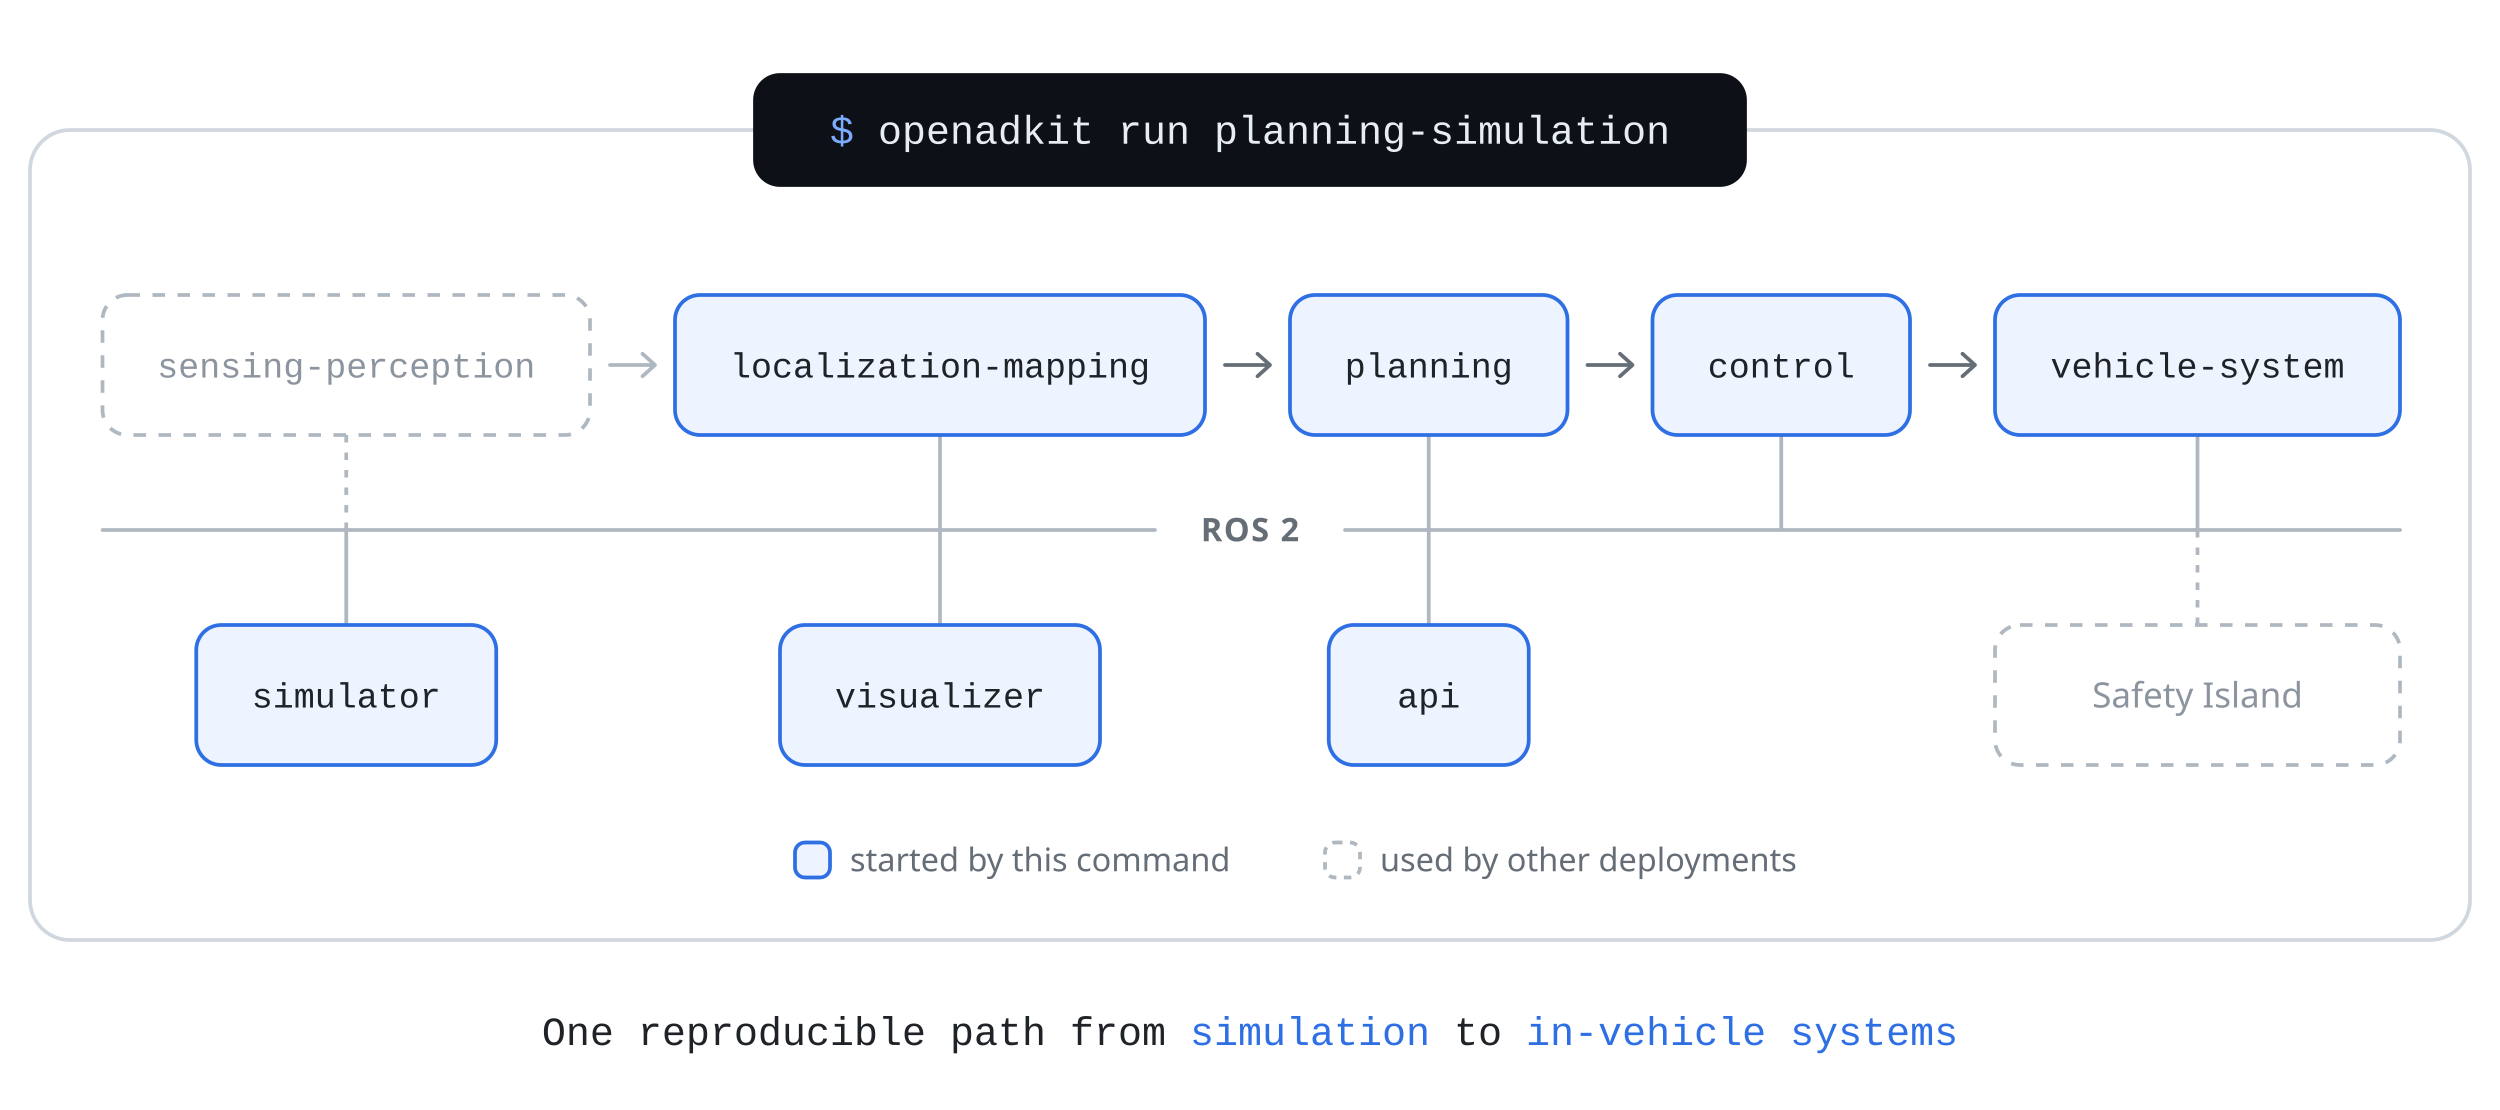
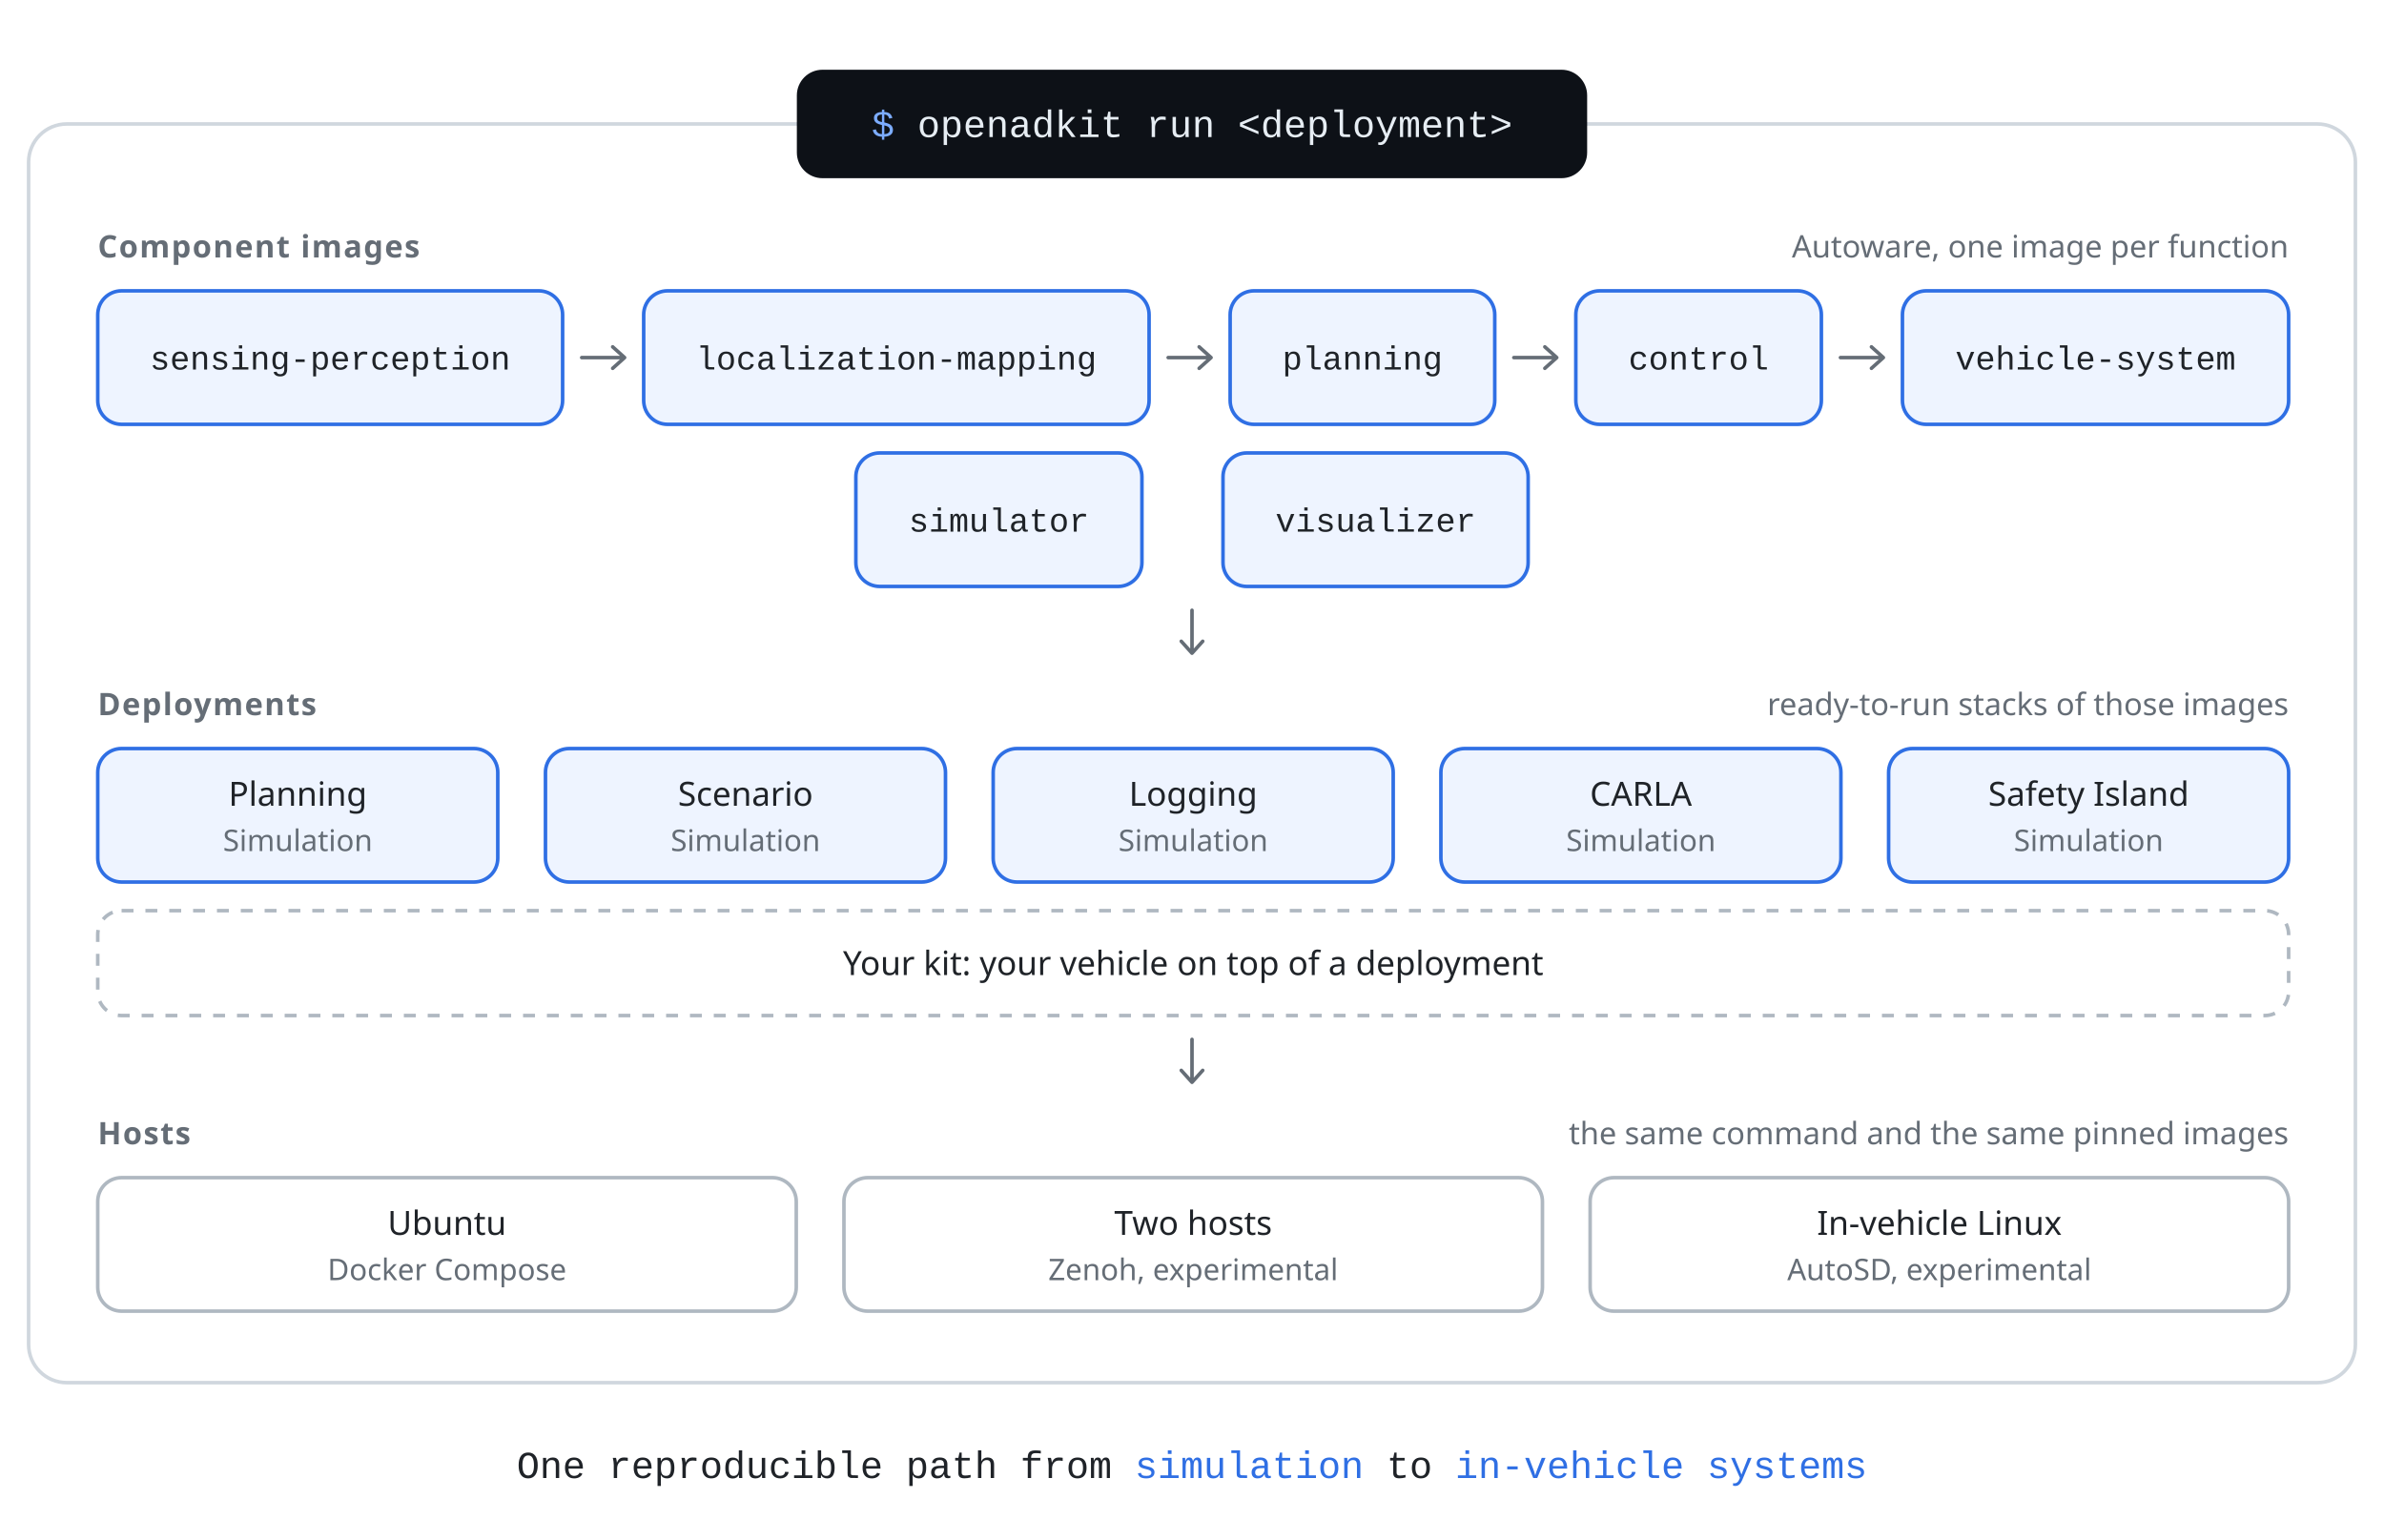
- <svg xmlns="http://www.w3.org/2000/svg" viewBox="0 0 1000 444" width="1000" height="444" role="img" aria-labelledby="title desc">
-   <rect x="12" y="52" width="976" height="324" rx="16" fill="none" stroke="#d0d7de" stroke-width="1.5" />
-   <rect x="302" y="30" width="396" height="44" rx="10" fill="#0d1117" stroke="#0d1117" stroke-width="1.5" />
-   <text x="500" y="57.5" text-anchor="middle" font-family="ui-monospace, SFMono-Regular, 'SF Mono', Menlo, Consolas, 'Liberation Mono', monospace" font-size="16" fill="#e6edf3">
-     <tspan fill="#7cacff">$</tspan> openadkit run planning-simulation</text>
-   <path d="M41 212H462M538 212H960" fill="none" stroke="#afb8c1" stroke-width="1.5" stroke-linecap="round" />
-   <text x="500" y="216.5" text-anchor="middle" font-family="-apple-system, BlinkMacSystemFont, 'Segoe UI', 'Noto Sans', Helvetica, Arial, sans-serif" font-size="13" font-weight="600" letter-spacing="0.6" fill="#656d76">ROS 2</text>
-   <line x1="138.5" y1="174" x2="138.5" y2="212" stroke="#afb8c1" stroke-width="1.5" stroke-dasharray="3 4" />
-   <line x1="376.0" y1="174" x2="376.0" y2="212" stroke="#afb8c1" stroke-width="1.5" />
-   <line x1="571.5" y1="174" x2="571.5" y2="212" stroke="#afb8c1" stroke-width="1.5" />
-   <line x1="712.5" y1="174" x2="712.5" y2="212" stroke="#afb8c1" stroke-width="1.5" />
-   <line x1="879.0" y1="174" x2="879.0" y2="212" stroke="#afb8c1" stroke-width="1.5" />
-   <line x1="138.5" y1="212" x2="138.5" y2="250" stroke="#afb8c1" stroke-width="1.5" />
-   <line x1="376.0" y1="212" x2="376.0" y2="250" stroke="#afb8c1" stroke-width="1.5" />
-   <line x1="571.5" y1="212" x2="571.5" y2="250" stroke="#afb8c1" stroke-width="1.5" />
-   <line x1="879.0" y1="212" x2="879.0" y2="250" stroke="#afb8c1" stroke-width="1.5" stroke-dasharray="3 4" />
-   <path d="M244 146.0H262M257 141.5L262 146.0L257 150.5" fill="none" stroke="#afb8c1" stroke-width="1.5" stroke-linecap="round" stroke-linejoin="round" />
-   <path d="M490 146.0H508M503 141.5L508 146.0L503 150.5" fill="none" stroke="#656d76" stroke-width="1.5" stroke-linecap="round" stroke-linejoin="round" />
-   <path d="M635 146.0H653M648 141.5L653 146.0L648 150.5" fill="none" stroke="#656d76" stroke-width="1.5" stroke-linecap="round" stroke-linejoin="round" />
-   <path d="M772 146.0H790M785 141.5L790 146.0L785 150.5" fill="none" stroke="#656d76" stroke-width="1.5" stroke-linecap="round" stroke-linejoin="round" />
-   <rect x="41" y="118" width="195" height="56" rx="10" fill="none" stroke="#afb8c1" stroke-width="1.5" stroke-dasharray="5 5" />
-   <text x="138.5" y="151.0" text-anchor="middle" font-family="ui-monospace, SFMono-Regular, 'SF Mono', Menlo, Consolas, 'Liberation Mono', monospace" font-size="14" font-weight="400" fill="#8c959f">sensing-perception</text>
-   <rect x="270" y="118" width="212" height="56" rx="10" fill="#eef4ff" stroke="#2f6fe4" stroke-width="1.5" />
-   <text x="376.0" y="151.0" text-anchor="middle" font-family="ui-monospace, SFMono-Regular, 'SF Mono', Menlo, Consolas, 'Liberation Mono', monospace" font-size="14" font-weight="500" fill="#1f2328">localization-mapping</text>
-   <rect x="516" y="118" width="111" height="56" rx="10" fill="#eef4ff" stroke="#2f6fe4" stroke-width="1.5" />
-   <text x="571.5" y="151.0" text-anchor="middle" font-family="ui-monospace, SFMono-Regular, 'SF Mono', Menlo, Consolas, 'Liberation Mono', monospace" font-size="14" font-weight="500" fill="#1f2328">planning</text>
-   <rect x="661" y="118" width="103" height="56" rx="10" fill="#eef4ff" stroke="#2f6fe4" stroke-width="1.5" />
-   <text x="712.5" y="151.0" text-anchor="middle" font-family="ui-monospace, SFMono-Regular, 'SF Mono', Menlo, Consolas, 'Liberation Mono', monospace" font-size="14" font-weight="500" fill="#1f2328">control</text>
-   <rect x="798" y="118" width="162" height="56" rx="10" fill="#eef4ff" stroke="#2f6fe4" stroke-width="1.5" />
-   <text x="879.0" y="151.0" text-anchor="middle" font-family="ui-monospace, SFMono-Regular, 'SF Mono', Menlo, Consolas, 'Liberation Mono', monospace" font-size="14" font-weight="500" fill="#1f2328">vehicle-system</text>
-   <rect x="78.5" y="250" width="120" height="56" rx="10" fill="#eef4ff" stroke="#2f6fe4" stroke-width="1.5" />
-   <text x="138.5" y="283.0" text-anchor="middle" font-family="ui-monospace, SFMono-Regular, 'SF Mono', Menlo, Consolas, 'Liberation Mono', monospace" font-size="14" font-weight="500" fill="#1f2328">simulator</text>
-   <rect x="312" y="250" width="128" height="56" rx="10" fill="#eef4ff" stroke="#2f6fe4" stroke-width="1.5" />
-   <text x="376.0" y="283.0" text-anchor="middle" font-family="ui-monospace, SFMono-Regular, 'SF Mono', Menlo, Consolas, 'Liberation Mono', monospace" font-size="14" font-weight="500" fill="#1f2328">visualizer</text>
-   <rect x="531.5" y="250" width="80" height="56" rx="10" fill="#eef4ff" stroke="#2f6fe4" stroke-width="1.5" />
-   <text x="571.5" y="283.0" text-anchor="middle" font-family="ui-monospace, SFMono-Regular, 'SF Mono', Menlo, Consolas, 'Liberation Mono', monospace" font-size="14" font-weight="500" fill="#1f2328">api</text>
-   <rect x="798" y="250" width="162" height="56" rx="10" fill="none" stroke="#afb8c1" stroke-width="1.5" stroke-dasharray="5 5" />
-   <text x="879.0" y="283.0" text-anchor="middle" font-family="-apple-system, BlinkMacSystemFont, 'Segoe UI', 'Noto Sans', Helvetica, Arial, sans-serif" font-size="14" font-weight="400" fill="#8c959f">Safety Island</text>
-   <rect x="318" y="337" width="14" height="14" rx="4" fill="#eef4ff" stroke="#2f6fe4" stroke-width="1.5" />
-   <text x="340" y="348.5" font-family="-apple-system, BlinkMacSystemFont, 'Segoe UI', 'Noto Sans', Helvetica, Arial, sans-serif" font-size="13" fill="#656d76">started by this command</text>
-   <rect x="530" y="337" width="14" height="14" rx="4" fill="none" stroke="#afb8c1" stroke-width="1.5" stroke-dasharray="3 3" />
-   <text x="552" y="348.5" font-family="-apple-system, BlinkMacSystemFont, 'Segoe UI', 'Noto Sans', Helvetica, Arial, sans-serif" font-size="13" fill="#656d76">used by other deployments</text>
-   <text x="500" y="418" text-anchor="middle" font-family="ui-monospace, SFMono-Regular, 'SF Mono', Menlo, Consolas, 'Liberation Mono', monospace" font-size="16" fill="#1f2328">One reproducible path from <tspan fill="#2f6fe4">simulation</tspan> to <tspan fill="#2f6fe4">in-vehicle systems</tspan>
+ <svg xmlns="http://www.w3.org/2000/svg" viewBox="0 0 1000 646" width="1000" height="646" role="img" aria-labelledby="title desc">
+   <rect x="12" y="52" width="976" height="528" rx="16" fill="none" stroke="#d0d7de" stroke-width="1.5" />
+   <rect x="335" y="30" width="330" height="44" rx="10" fill="#0d1117" stroke="#0d1117" stroke-width="1.5" />
+   <text x="500" y="57.5" text-anchor="middle" font-family="ui-monospace, SFMono-Regular, 'SF Mono', Menlo, Consolas, 'Liberation Mono', monospace" font-size="16" font-weight="400" fill="#e6edf3">
+     <tspan fill="#7cacff">$</tspan> openadkit run &lt;deployment&gt;</text>
+   <text x="41" y="108" text-anchor="start" font-family="-apple-system, BlinkMacSystemFont, 'Segoe UI', 'Noto Sans', Helvetica, Arial, sans-serif" font-size="13" font-weight="600" letter-spacing="0.6" fill="#656d76">Component images</text>
+   <text x="960" y="108" text-anchor="end" font-family="-apple-system, BlinkMacSystemFont, 'Segoe UI', 'Noto Sans', Helvetica, Arial, sans-serif" font-size="13" font-weight="400" fill="#656d76">Autoware, one image per function</text>
+   <rect x="41" y="122" width="195" height="56" rx="10" fill="#eef4ff" stroke="#2f6fe4" stroke-width="1.5" />
+   <text x="138.5" y="155" text-anchor="middle" font-family="ui-monospace, SFMono-Regular, 'SF Mono', Menlo, Consolas, 'Liberation Mono', monospace" font-size="14" font-weight="500" fill="#1f2328">sensing-perception</text>
+   <rect x="270" y="122" width="212" height="56" rx="10" fill="#eef4ff" stroke="#2f6fe4" stroke-width="1.5" />
+   <text x="376" y="155" text-anchor="middle" font-family="ui-monospace, SFMono-Regular, 'SF Mono', Menlo, Consolas, 'Liberation Mono', monospace" font-size="14" font-weight="500" fill="#1f2328">localization-mapping</text>
+   <path d="M244 150H262M257 145.5L262 150L257 154.5" fill="none" stroke="#656d76" stroke-width="1.5" stroke-linecap="round" stroke-linejoin="round" />
+   <rect x="516" y="122" width="111" height="56" rx="10" fill="#eef4ff" stroke="#2f6fe4" stroke-width="1.5" />
+   <text x="571.5" y="155" text-anchor="middle" font-family="ui-monospace, SFMono-Regular, 'SF Mono', Menlo, Consolas, 'Liberation Mono', monospace" font-size="14" font-weight="500" fill="#1f2328">planning</text>
+   <path d="M490 150H508M503 145.5L508 150L503 154.5" fill="none" stroke="#656d76" stroke-width="1.5" stroke-linecap="round" stroke-linejoin="round" />
+   <rect x="661" y="122" width="103" height="56" rx="10" fill="#eef4ff" stroke="#2f6fe4" stroke-width="1.5" />
+   <text x="712.5" y="155" text-anchor="middle" font-family="ui-monospace, SFMono-Regular, 'SF Mono', Menlo, Consolas, 'Liberation Mono', monospace" font-size="14" font-weight="500" fill="#1f2328">control</text>
+   <path d="M635 150H653M648 145.5L653 150L648 154.5" fill="none" stroke="#656d76" stroke-width="1.5" stroke-linecap="round" stroke-linejoin="round" />
+   <rect x="798" y="122" width="162" height="56" rx="10" fill="#eef4ff" stroke="#2f6fe4" stroke-width="1.5" />
+   <text x="879" y="155" text-anchor="middle" font-family="ui-monospace, SFMono-Regular, 'SF Mono', Menlo, Consolas, 'Liberation Mono', monospace" font-size="14" font-weight="500" fill="#1f2328">vehicle-system</text>
+   <path d="M772 150H790M785 145.5L790 150L785 154.5" fill="none" stroke="#656d76" stroke-width="1.5" stroke-linecap="round" stroke-linejoin="round" />
+   <rect x="359" y="190" width="120" height="56" rx="10" fill="#eef4ff" stroke="#2f6fe4" stroke-width="1.5" />
+   <text x="419" y="223" text-anchor="middle" font-family="ui-monospace, SFMono-Regular, 'SF Mono', Menlo, Consolas, 'Liberation Mono', monospace" font-size="14" font-weight="500" fill="#1f2328">simulator</text>
+   <rect x="513" y="190" width="128" height="56" rx="10" fill="#eef4ff" stroke="#2f6fe4" stroke-width="1.5" />
+   <text x="577" y="223" text-anchor="middle" font-family="ui-monospace, SFMono-Regular, 'SF Mono', Menlo, Consolas, 'Liberation Mono', monospace" font-size="14" font-weight="500" fill="#1f2328">visualizer</text>
+   <path d="M500 256V274M495.5 269L500 274L504.5 269" fill="none" stroke="#656d76" stroke-width="1.5" stroke-linecap="round" stroke-linejoin="round" />
+   <text x="41" y="300" text-anchor="start" font-family="-apple-system, BlinkMacSystemFont, 'Segoe UI', 'Noto Sans', Helvetica, Arial, sans-serif" font-size="13" font-weight="600" letter-spacing="0.6" fill="#656d76">Deployments</text>
+   <text x="960" y="300" text-anchor="end" font-family="-apple-system, BlinkMacSystemFont, 'Segoe UI', 'Noto Sans', Helvetica, Arial, sans-serif" font-size="13" font-weight="400" fill="#656d76">ready-to-run stacks of those images</text>
+   <rect x="41" y="314" width="167.8" height="56" rx="10" fill="#eef4ff" stroke="#2f6fe4" stroke-width="1.5" />
+   <text x="124.9" y="338" text-anchor="middle" font-family="-apple-system, BlinkMacSystemFont, 'Segoe UI', 'Noto Sans', Helvetica, Arial, sans-serif" font-size="14" font-weight="500" fill="#1f2328">Planning</text>
+   <text x="124.9" y="357" text-anchor="middle" font-family="-apple-system, BlinkMacSystemFont, 'Segoe UI', 'Noto Sans', Helvetica, Arial, sans-serif" font-size="12.5" font-weight="400" fill="#656d76">Simulation</text>
+   <rect x="228.8" y="314" width="167.8" height="56" rx="10" fill="#eef4ff" stroke="#2f6fe4" stroke-width="1.5" />
+   <text x="312.7" y="338" text-anchor="middle" font-family="-apple-system, BlinkMacSystemFont, 'Segoe UI', 'Noto Sans', Helvetica, Arial, sans-serif" font-size="14" font-weight="500" fill="#1f2328">Scenario</text>
+   <text x="312.7" y="357" text-anchor="middle" font-family="-apple-system, BlinkMacSystemFont, 'Segoe UI', 'Noto Sans', Helvetica, Arial, sans-serif" font-size="12.5" font-weight="400" fill="#656d76">Simulation</text>
+   <rect x="416.6" y="314" width="167.8" height="56" rx="10" fill="#eef4ff" stroke="#2f6fe4" stroke-width="1.5" />
+   <text x="500.5" y="338" text-anchor="middle" font-family="-apple-system, BlinkMacSystemFont, 'Segoe UI', 'Noto Sans', Helvetica, Arial, sans-serif" font-size="14" font-weight="500" fill="#1f2328">Logging</text>
+   <text x="500.5" y="357" text-anchor="middle" font-family="-apple-system, BlinkMacSystemFont, 'Segoe UI', 'Noto Sans', Helvetica, Arial, sans-serif" font-size="12.5" font-weight="400" fill="#656d76">Simulation</text>
+   <rect x="604.4" y="314" width="167.8" height="56" rx="10" fill="#eef4ff" stroke="#2f6fe4" stroke-width="1.5" />
+   <text x="688.3" y="338" text-anchor="middle" font-family="-apple-system, BlinkMacSystemFont, 'Segoe UI', 'Noto Sans', Helvetica, Arial, sans-serif" font-size="14" font-weight="500" fill="#1f2328">CARLA</text>
+   <text x="688.3" y="357" text-anchor="middle" font-family="-apple-system, BlinkMacSystemFont, 'Segoe UI', 'Noto Sans', Helvetica, Arial, sans-serif" font-size="12.5" font-weight="400" fill="#656d76">Simulation</text>
+   <rect x="792.2" y="314" width="167.8" height="56" rx="10" fill="#eef4ff" stroke="#2f6fe4" stroke-width="1.5" />
+   <text x="876.1" y="338" text-anchor="middle" font-family="-apple-system, BlinkMacSystemFont, 'Segoe UI', 'Noto Sans', Helvetica, Arial, sans-serif" font-size="14" font-weight="500" fill="#1f2328">Safety Island</text>
+   <text x="876.1" y="357" text-anchor="middle" font-family="-apple-system, BlinkMacSystemFont, 'Segoe UI', 'Noto Sans', Helvetica, Arial, sans-serif" font-size="12.5" font-weight="400" fill="#656d76">Simulation</text>
+   <rect x="41" y="382" width="919" height="44" rx="10" fill="none" stroke="#afb8c1" stroke-width="1.5" stroke-dasharray="5 5" />
+   <text x="500.5" y="409" text-anchor="middle" font-family="-apple-system, BlinkMacSystemFont, 'Segoe UI', 'Noto Sans', Helvetica, Arial, sans-serif" font-size="14" font-weight="500" fill="#1f2328">Your kit: your vehicle on top of a deployment</text>
+   <path d="M500 436V454M495.5 449L500 454L504.5 449" fill="none" stroke="#656d76" stroke-width="1.5" stroke-linecap="round" stroke-linejoin="round" />
+   <text x="41" y="480" text-anchor="start" font-family="-apple-system, BlinkMacSystemFont, 'Segoe UI', 'Noto Sans', Helvetica, Arial, sans-serif" font-size="13" font-weight="600" letter-spacing="0.6" fill="#656d76">Hosts</text>
+   <text x="960" y="480" text-anchor="end" font-family="-apple-system, BlinkMacSystemFont, 'Segoe UI', 'Noto Sans', Helvetica, Arial, sans-serif" font-size="13" font-weight="400" fill="#656d76">the same command and the same pinned images</text>
+   <rect x="41" y="494" width="293" height="56" rx="10" fill="none" stroke="#afb8c1" stroke-width="1.5" />
+   <text x="187.5" y="518" text-anchor="middle" font-family="-apple-system, BlinkMacSystemFont, 'Segoe UI', 'Noto Sans', Helvetica, Arial, sans-serif" font-size="14" font-weight="500" fill="#1f2328">Ubuntu</text>
+   <text x="187.5" y="537" text-anchor="middle" font-family="-apple-system, BlinkMacSystemFont, 'Segoe UI', 'Noto Sans', Helvetica, Arial, sans-serif" font-size="12.5" font-weight="400" fill="#656d76">Docker Compose</text>
+   <rect x="354" y="494" width="293" height="56" rx="10" fill="none" stroke="#afb8c1" stroke-width="1.5" />
+   <text x="500.5" y="518" text-anchor="middle" font-family="-apple-system, BlinkMacSystemFont, 'Segoe UI', 'Noto Sans', Helvetica, Arial, sans-serif" font-size="14" font-weight="500" fill="#1f2328">Two hosts</text>
+   <text x="500.5" y="537" text-anchor="middle" font-family="-apple-system, BlinkMacSystemFont, 'Segoe UI', 'Noto Sans', Helvetica, Arial, sans-serif" font-size="12.5" font-weight="400" fill="#656d76">Zenoh, experimental</text>
+   <rect x="667" y="494" width="293" height="56" rx="10" fill="none" stroke="#afb8c1" stroke-width="1.5" />
+   <text x="813.5" y="518" text-anchor="middle" font-family="-apple-system, BlinkMacSystemFont, 'Segoe UI', 'Noto Sans', Helvetica, Arial, sans-serif" font-size="14" font-weight="500" fill="#1f2328">In-vehicle Linux</text>
+   <text x="813.5" y="537" text-anchor="middle" font-family="-apple-system, BlinkMacSystemFont, 'Segoe UI', 'Noto Sans', Helvetica, Arial, sans-serif" font-size="12.5" font-weight="400" fill="#656d76">AutoSD, experimental</text>
+   <text x="500" y="620" text-anchor="middle" font-family="ui-monospace, SFMono-Regular, 'SF Mono', Menlo, Consolas, 'Liberation Mono', monospace" font-size="16" font-weight="400" fill="#1f2328">One reproducible path from <tspan fill="#2f6fe4">simulation</tspan> to <tspan fill="#2f6fe4">in-vehicle systems</tspan>
  </text>
</svg>
